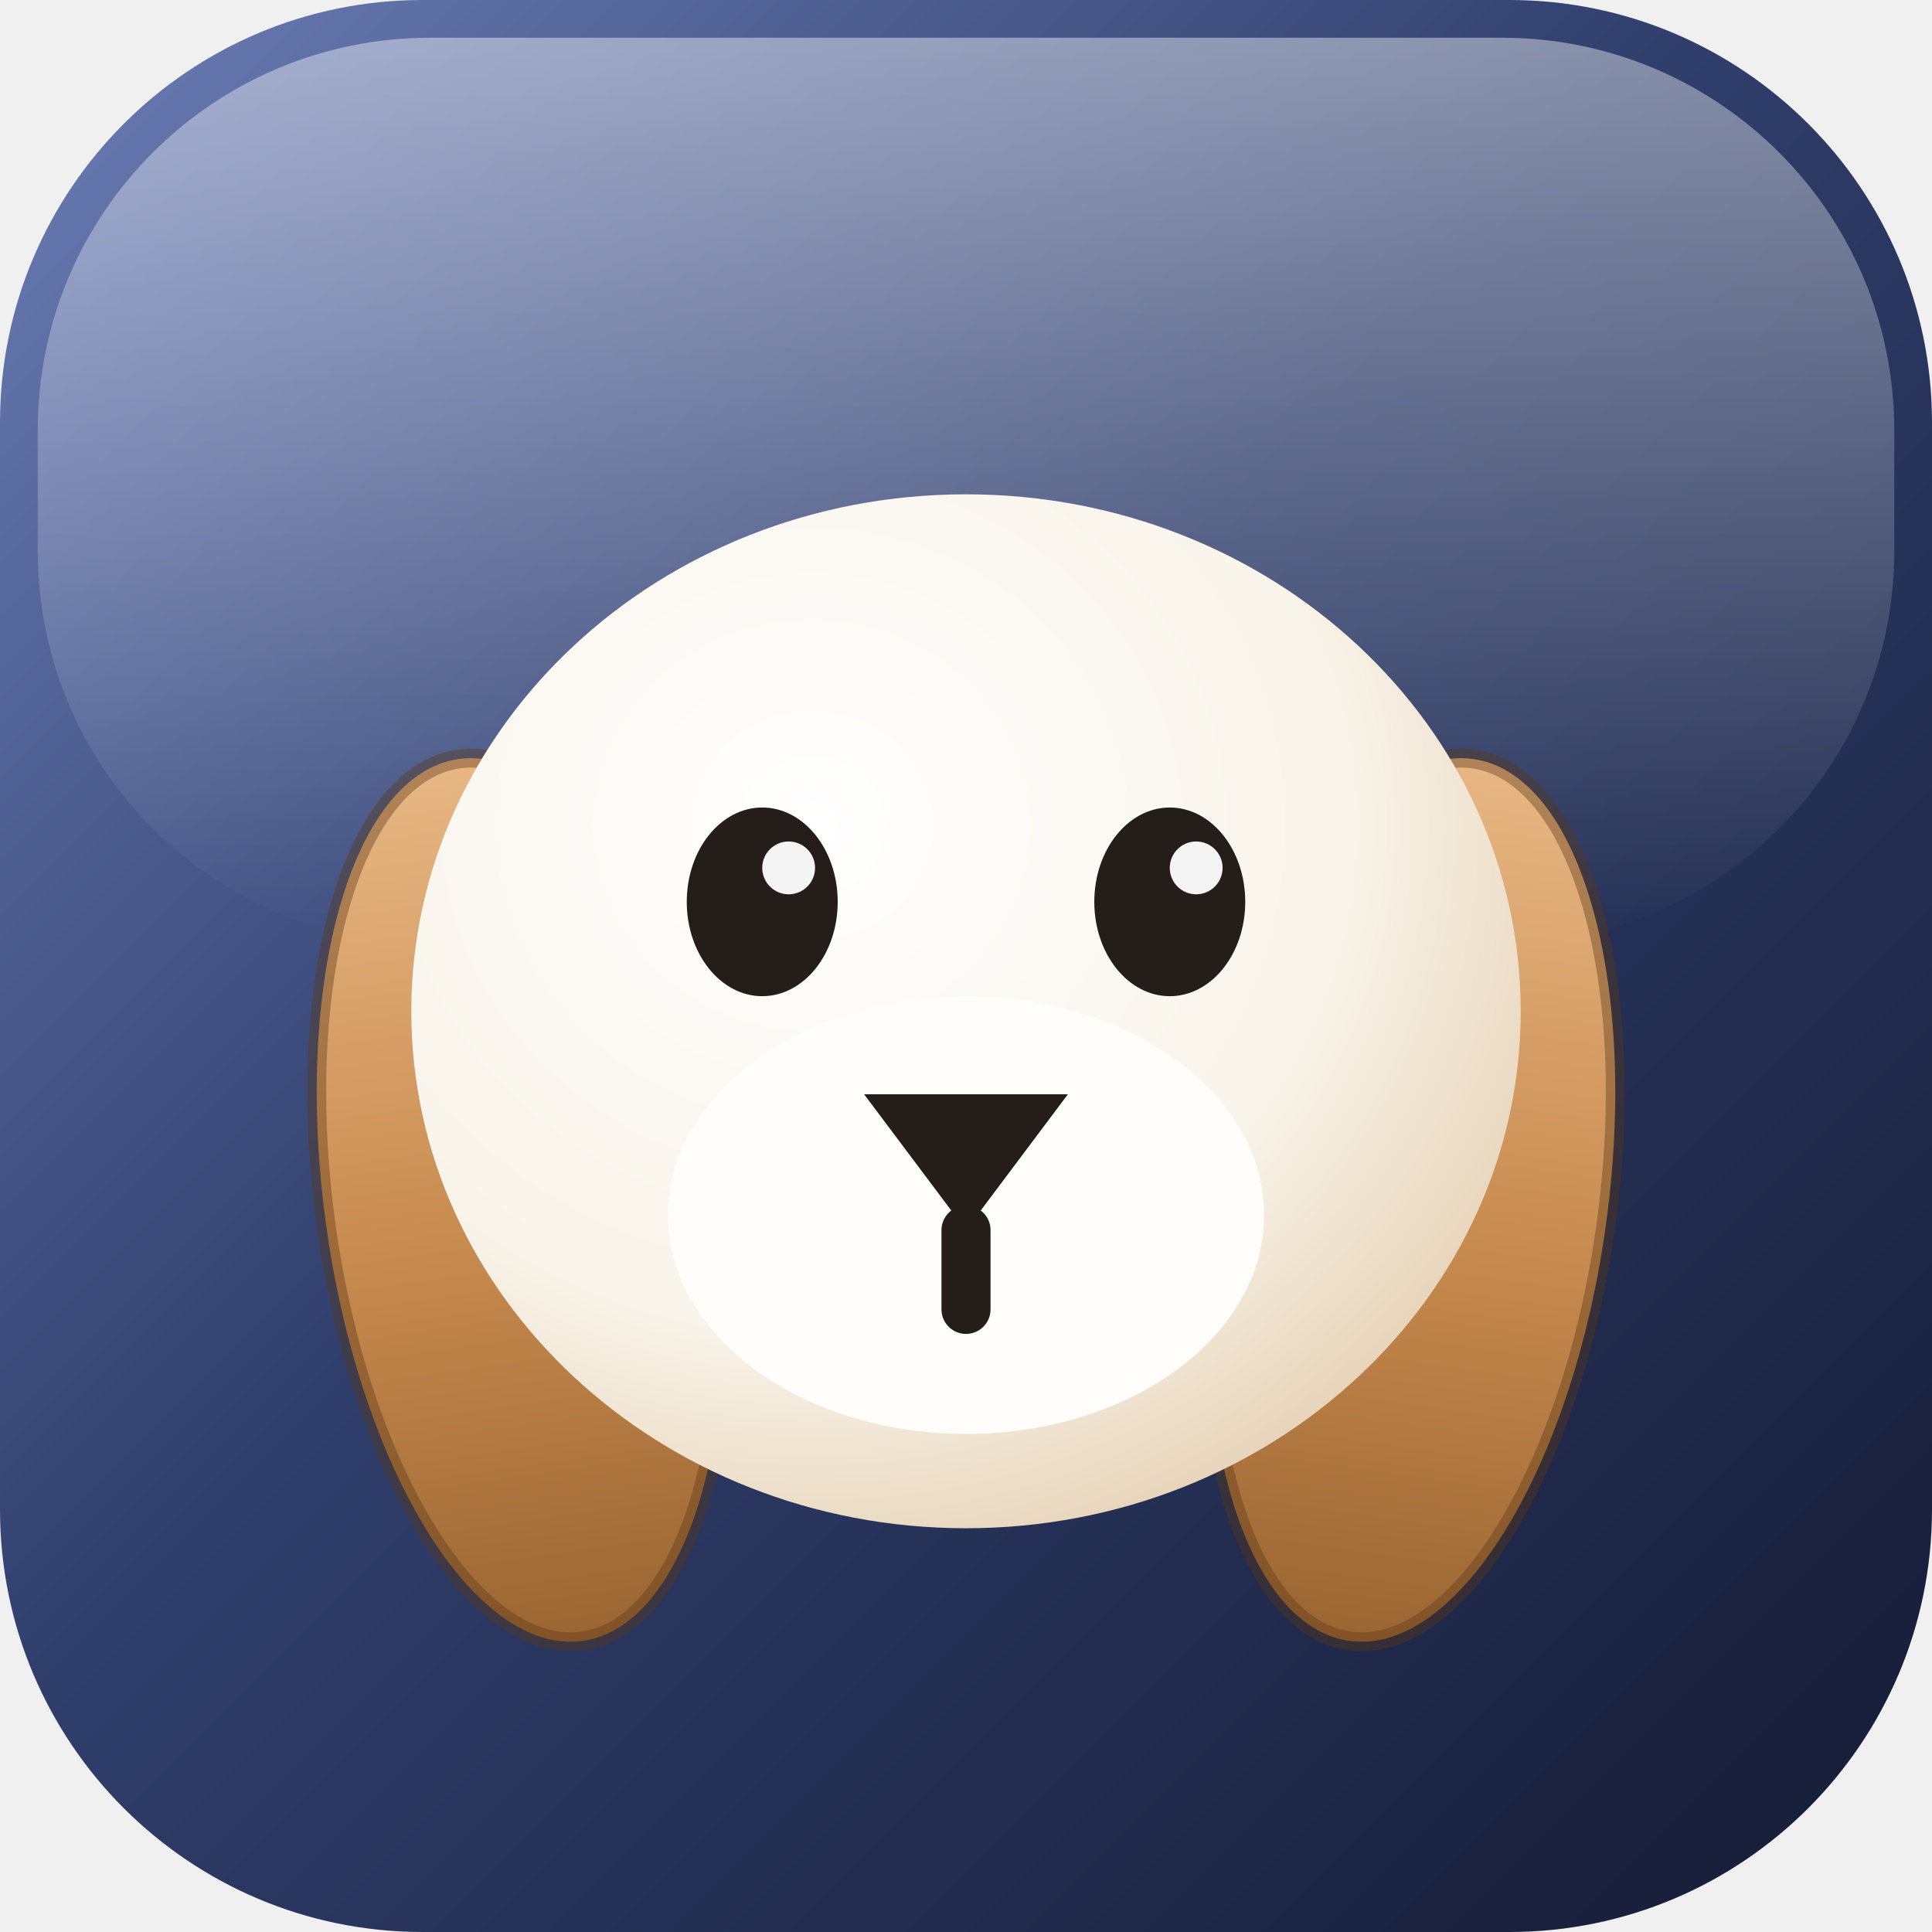
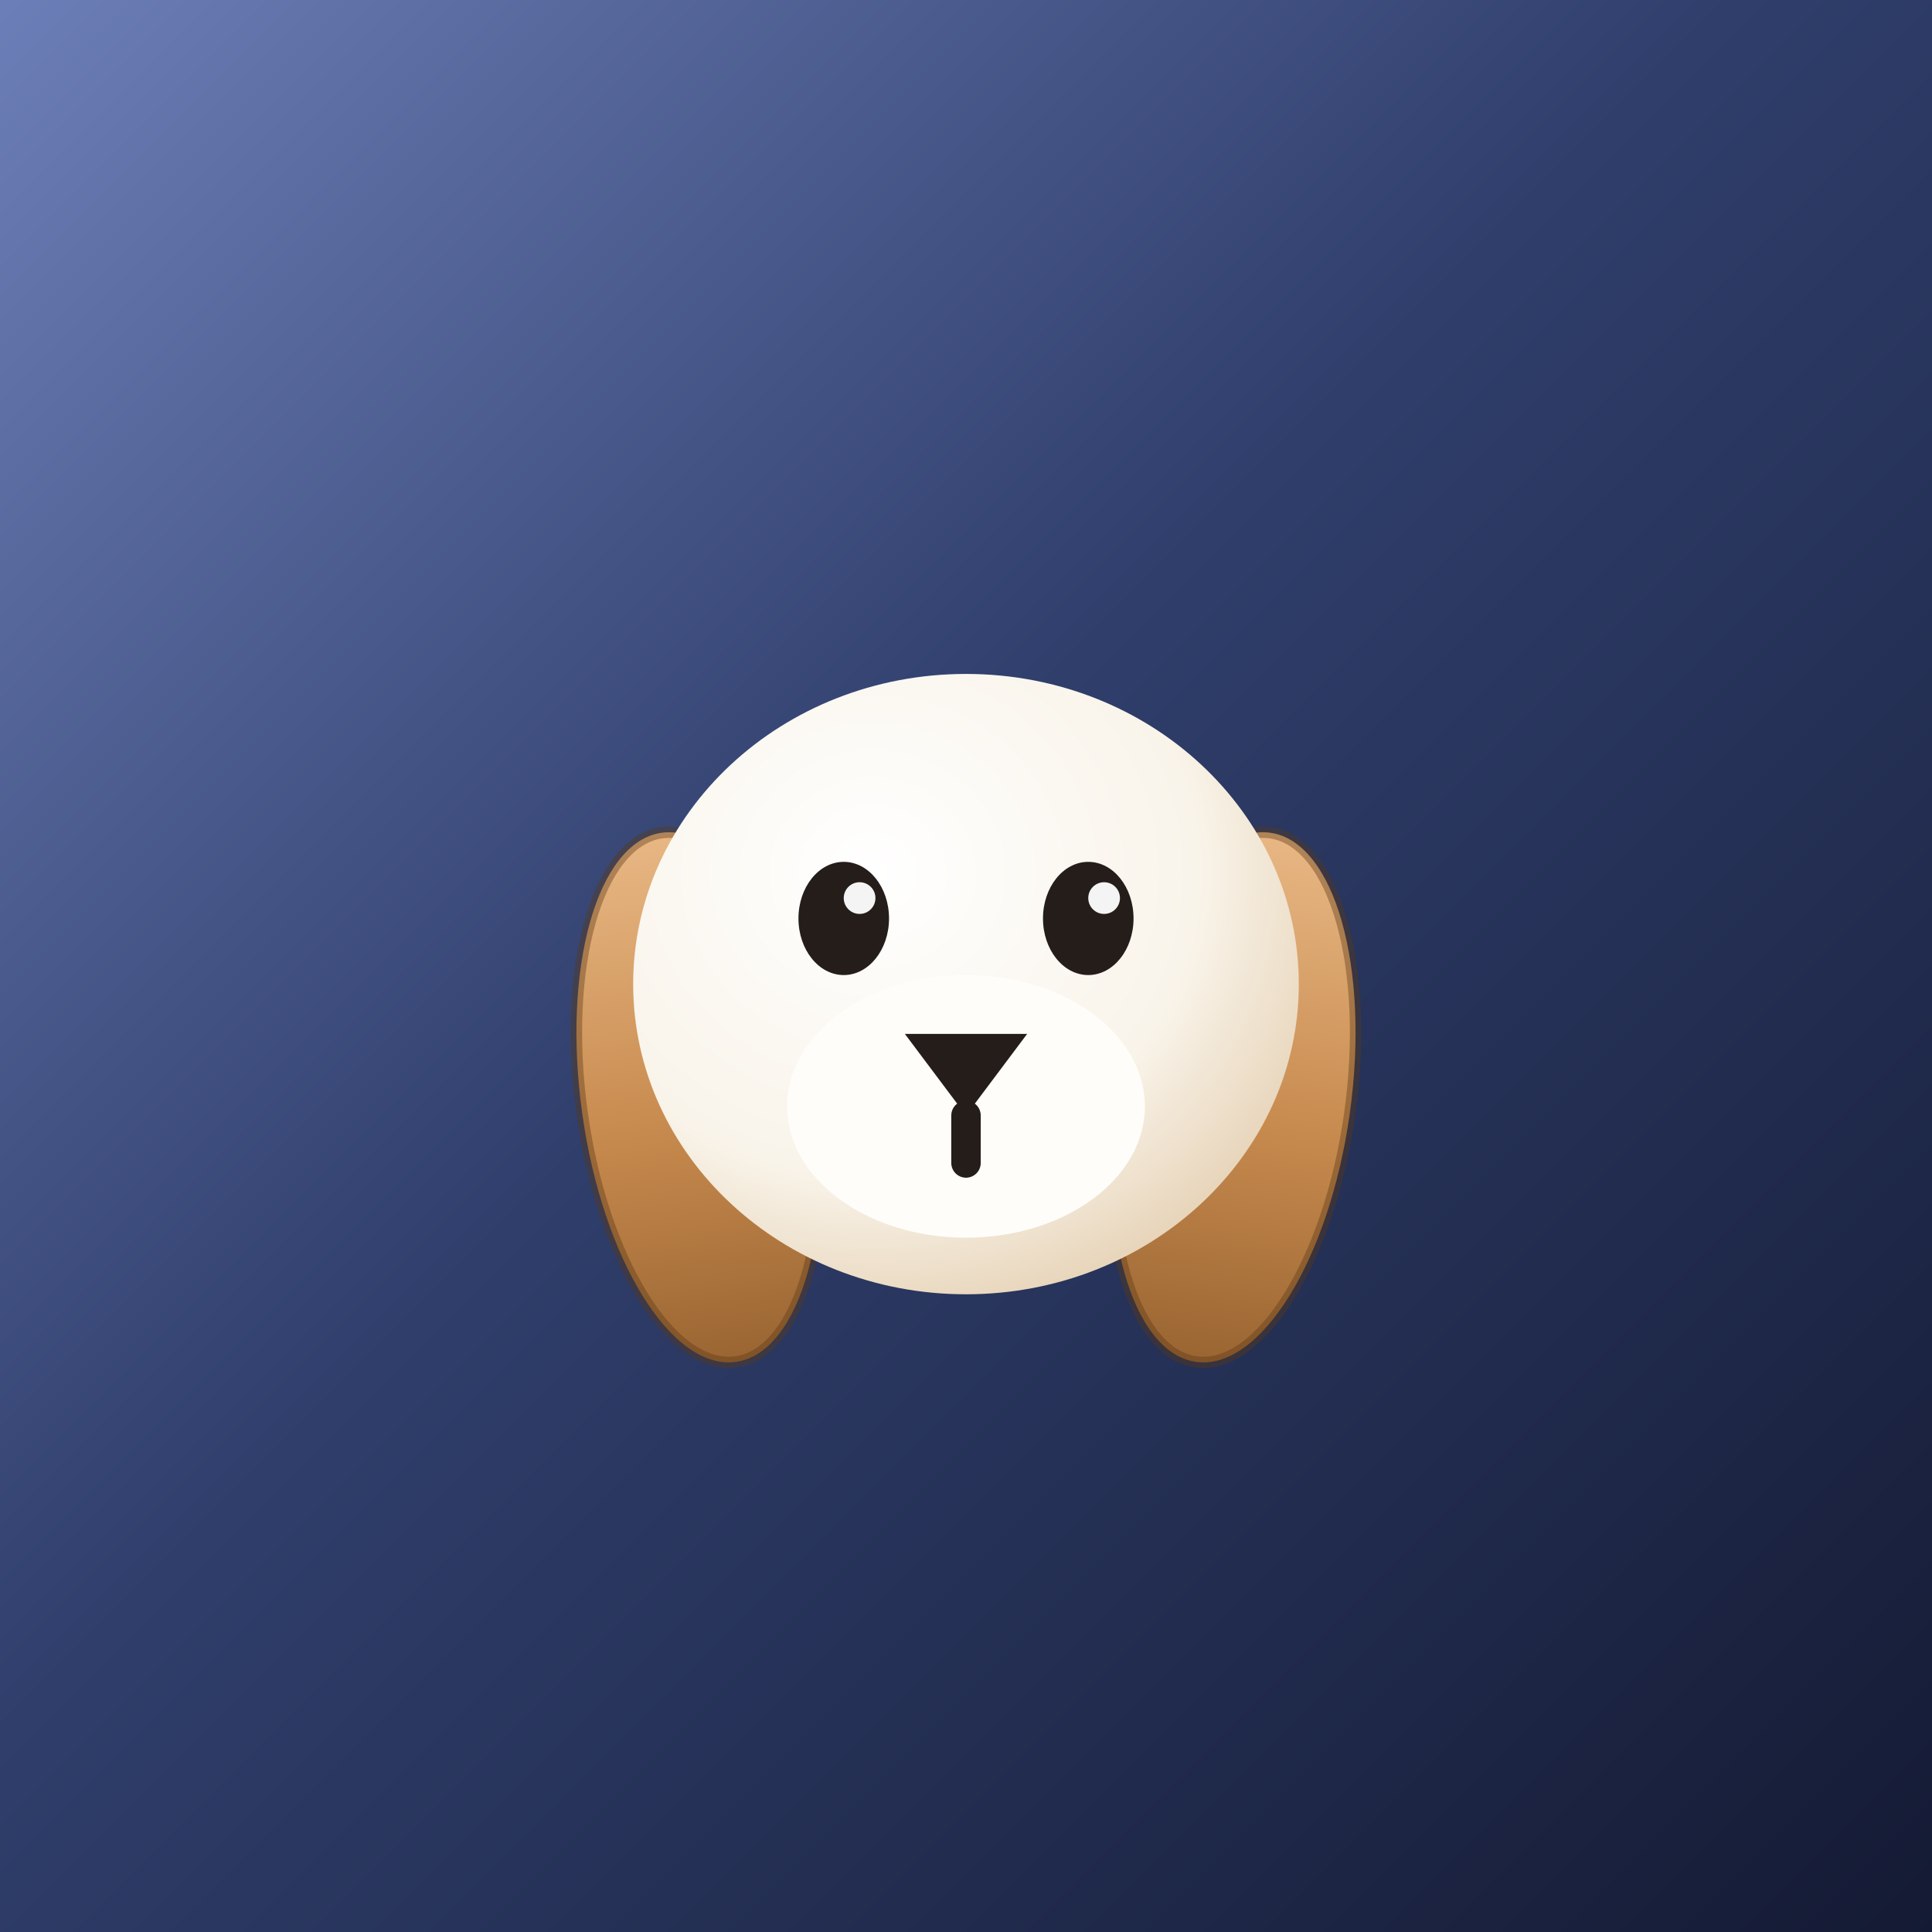
<svg xmlns="http://www.w3.org/2000/svg" viewBox="0 0 512 512" width="512" height="512">
  <defs>
    <linearGradient id="tile" x1="0" y1="0" x2="1" y2="1">
      <stop offset="0" stop-color="#6d7fb8" />
      <stop offset="0.45" stop-color="#2f3e6b" />
      <stop offset="1" stop-color="#141a33" />
    </linearGradient>
    <linearGradient id="sheen" x1="0" y1="0" x2="0" y2="1">
      <stop offset="0" stop-color="#ffffff" stop-opacity="0.42" />
      <stop offset="1" stop-color="#ffffff" stop-opacity="0" />
    </linearGradient>
    <linearGradient id="ear" x1="0" y1="0" x2="0" y2="1">
      <stop offset="0" stop-color="#e8b784" />
      <stop offset="0.55" stop-color="#c78a4e" />
      <stop offset="1" stop-color="#9a6532" />
    </linearGradient>
    <radialGradient id="head" cx="0.36" cy="0.32" r="0.75">
      <stop offset="0" stop-color="#ffffff" />
      <stop offset="0.65" stop-color="#f9f4ea" />
      <stop offset="1" stop-color="#e6d2b6" />
    </radialGradient>
  </defs>
-   <rect width="512" height="512" rx="112" fill="url(#tile)" />
-   <rect x="10" y="10" width="492" height="240" rx="104" fill="url(#sheen)" />
-   <g transform="translate(256 268)">
-     <g fill="url(#ear)" stroke="rgba(90,55,20,0.4)" stroke-width="5">
-       <ellipse cx="-118" cy="50" rx="52" ry="118" transform="rotate(-8 -118 50)" />
-       <ellipse cx="118" cy="50" rx="52" ry="118" transform="rotate(8 118 50)" />
-     </g>
-     <ellipse cx="0" cy="0" rx="147" ry="137" fill="url(#head)" />
-     <ellipse cx="0" cy="54" rx="79" ry="58" fill="#fffdf9" />
-     <g fill="#241d1a">
-       <ellipse cx="-54" cy="-29" rx="20" ry="25" />
-       <ellipse cx="54" cy="-29" rx="20" ry="25" />
-       <path d="M-27 22 L27 22 L0 58 Z" />
-     </g>
-     <path d="M0 58 L0 79" stroke="#241d1a" stroke-width="13" stroke-linecap="round" />
-     <g fill="#ffffff" opacity="0.95">
-       <circle cx="-47" cy="-38" r="7" />
-       <circle cx="61" cy="-38" r="7" />
+   <rect width="512" height="512" fill="url(#tile)" />
+   <g transform="translate(256 256) scale(0.6) translate(-256 -260)">
+     <g transform="translate(256 268)">
+       <g fill="url(#ear)" stroke="rgba(90,55,20,0.4)" stroke-width="5">
+         <ellipse cx="-118" cy="50" rx="52" ry="118" transform="rotate(-8 -118 50)" />
+         <ellipse cx="118" cy="50" rx="52" ry="118" transform="rotate(8 118 50)" />
+       </g>
+       <ellipse cx="0" cy="0" rx="147" ry="137" fill="url(#head)" />
+       <ellipse cx="0" cy="54" rx="79" ry="58" fill="#fffdf9" />
+       <g fill="#241d1a">
+         <ellipse cx="-54" cy="-29" rx="20" ry="25" />
+         <ellipse cx="54" cy="-29" rx="20" ry="25" />
+         <path d="M-27 22 L27 22 L0 58 Z" />
+       </g>
+       <path d="M0 58 L0 79" stroke="#241d1a" stroke-width="13" stroke-linecap="round" />
+       <g fill="#ffffff" opacity="0.95">
+         <circle cx="-47" cy="-38" r="7" />
+         <circle cx="61" cy="-38" r="7" />
+       </g>
    </g>
  </g>
</svg>
